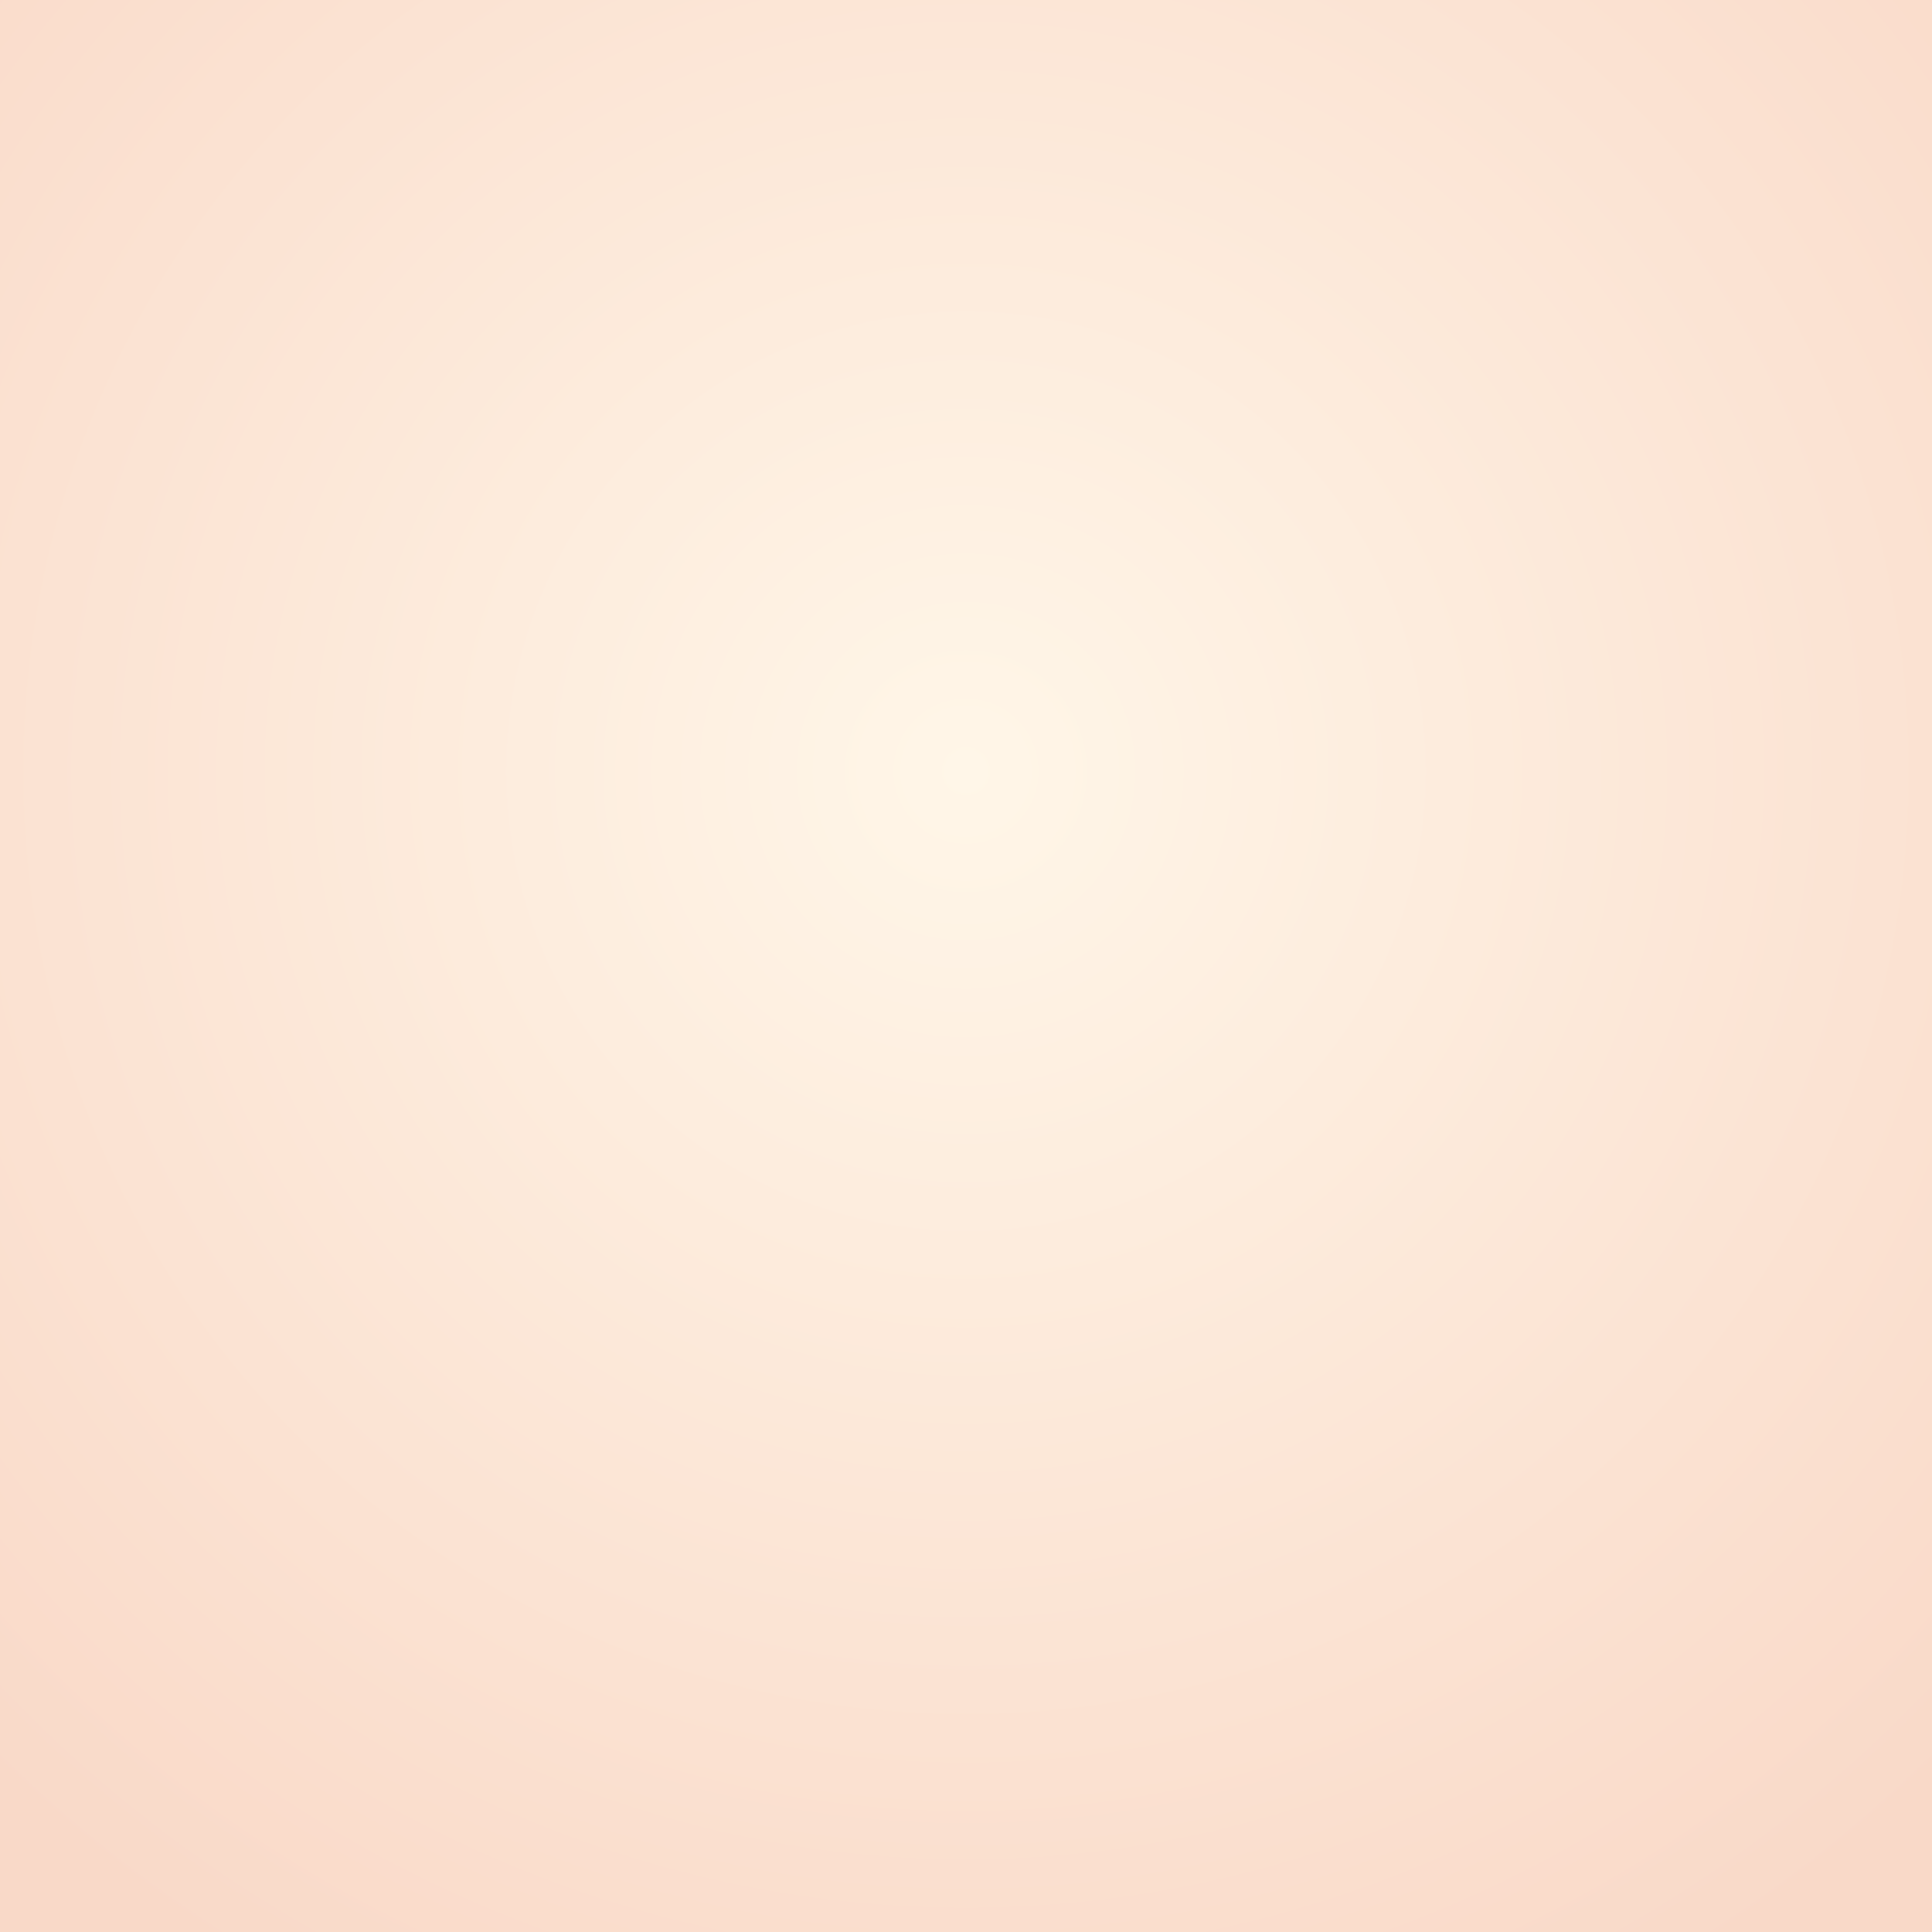
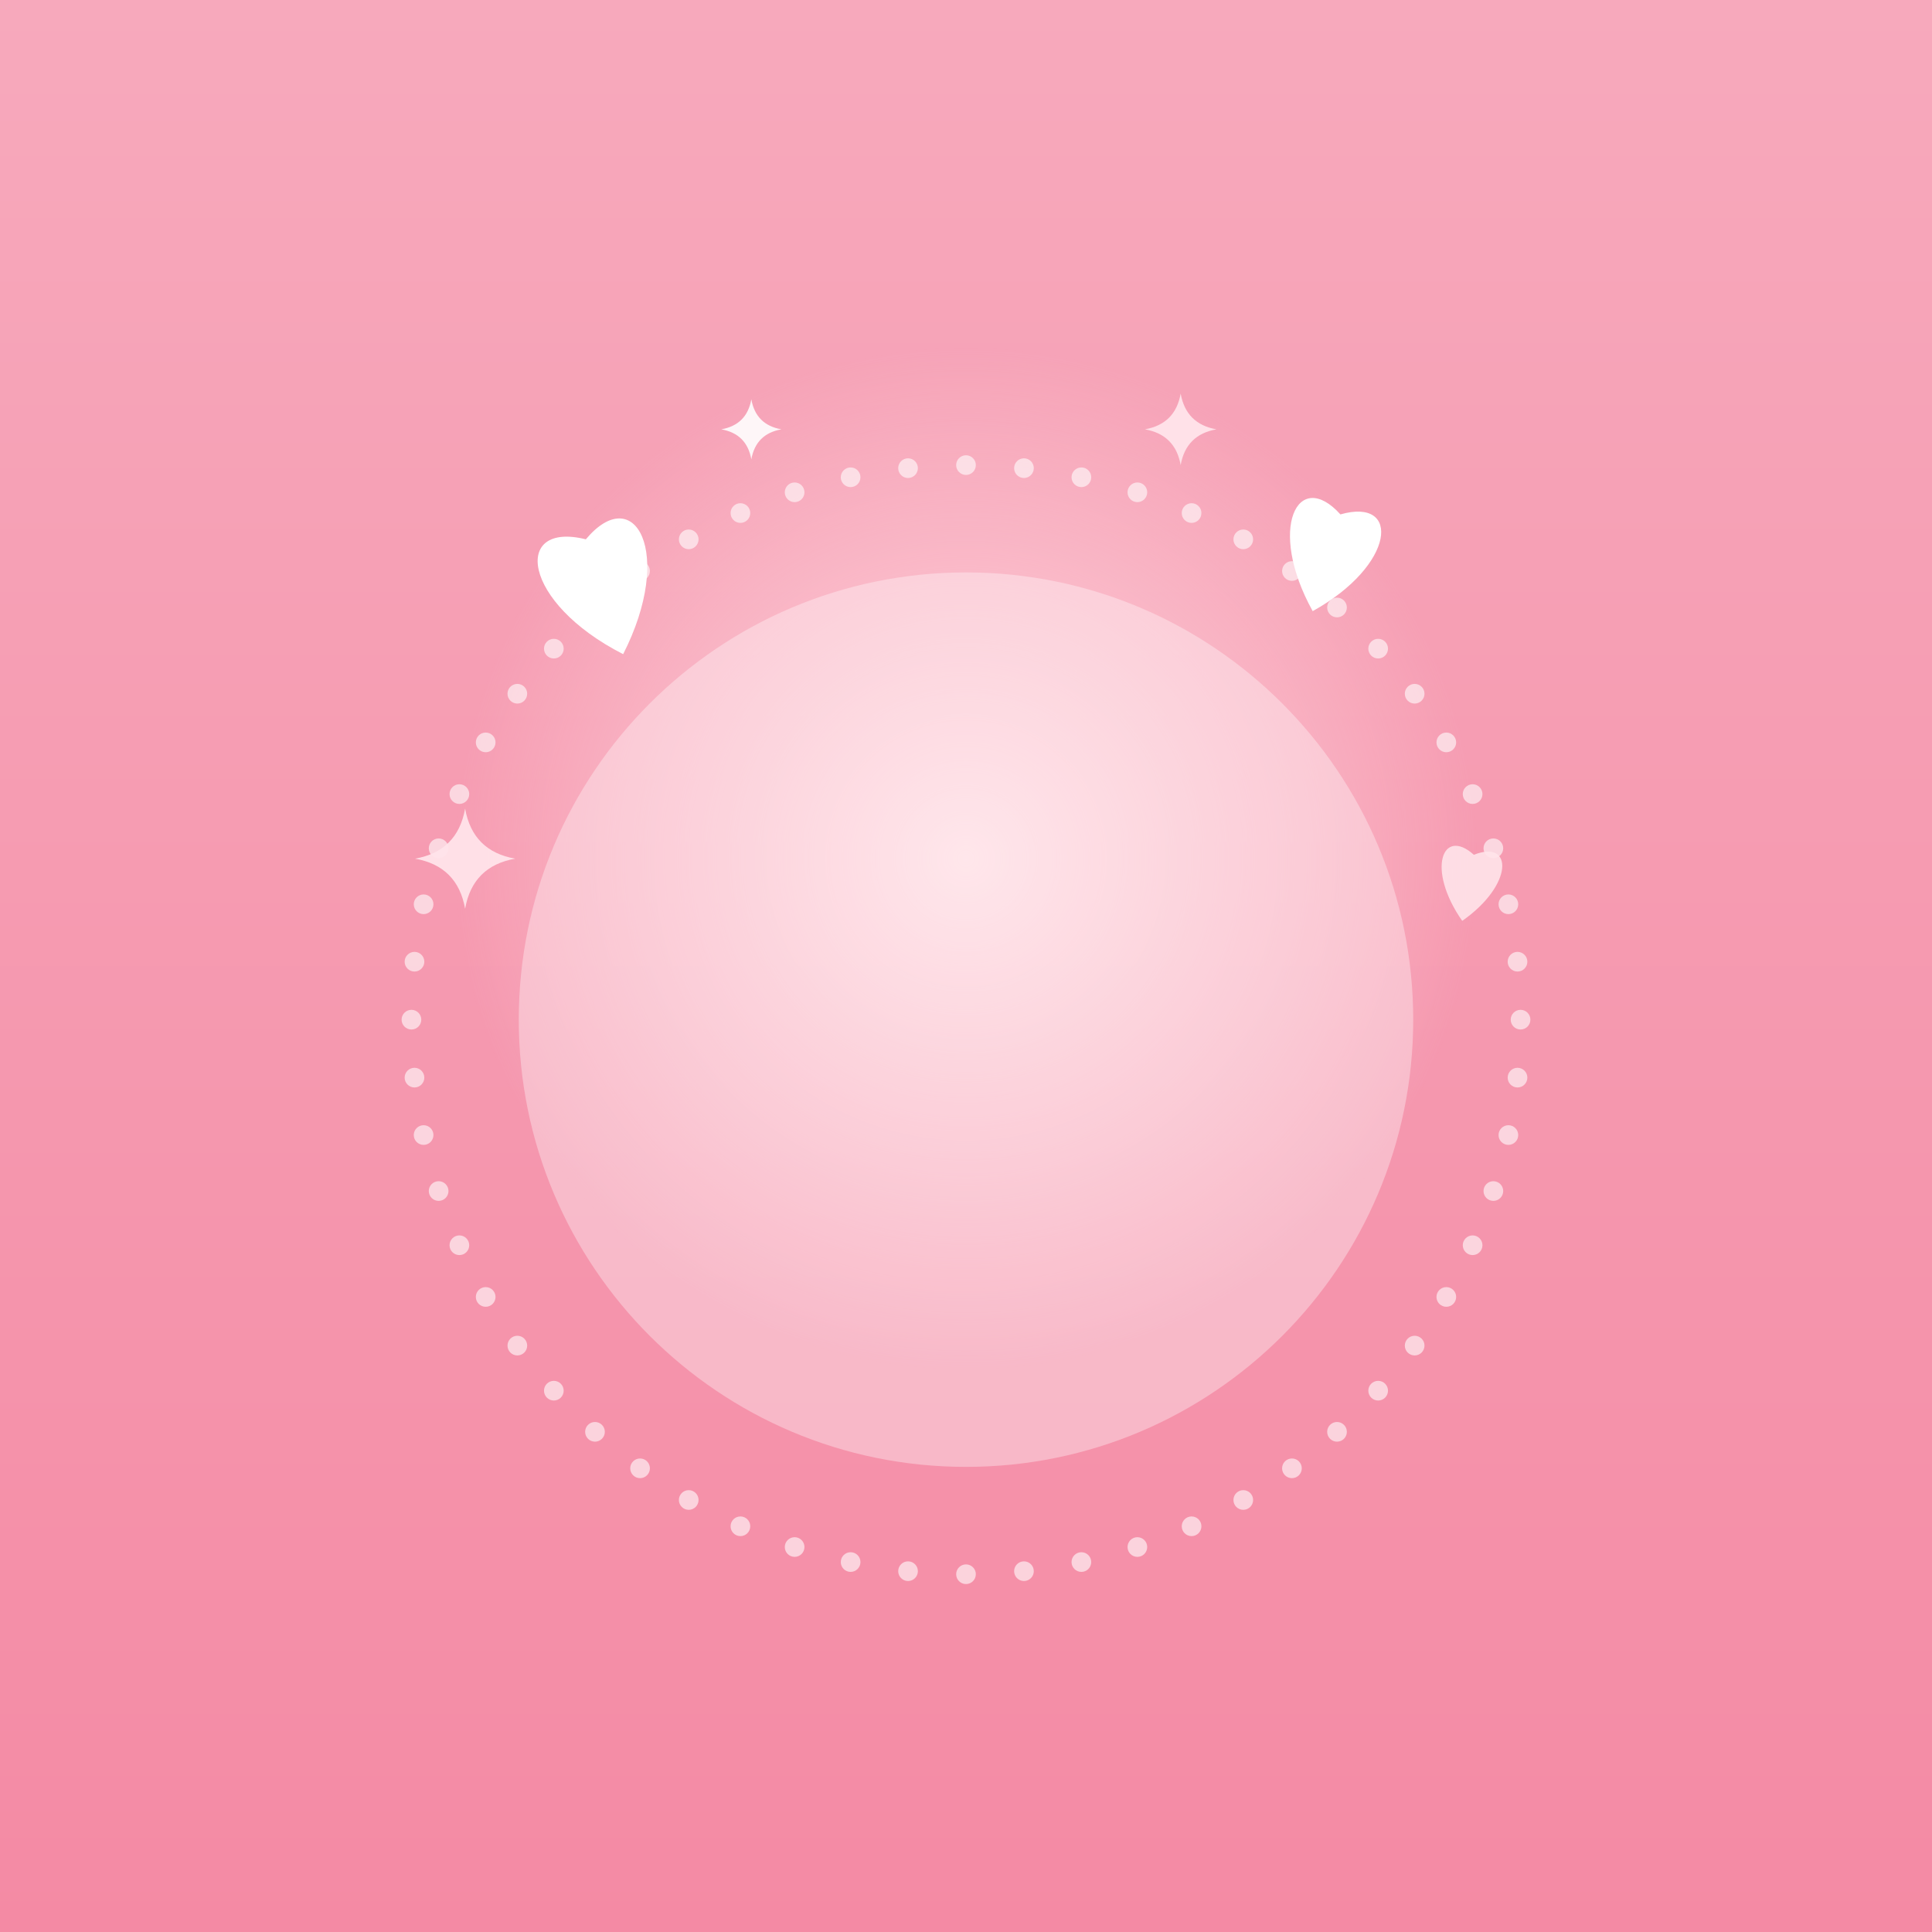
<svg xmlns="http://www.w3.org/2000/svg" viewBox="0 0 108 108" width="108" height="108">
  <defs>
-     <radialGradient id="g" cx="50%" cy="40%" r="72%">
-       <stop offset="0" stop-color="#FFF6E8" />
-       <stop offset="1" stop-color="#F9D9C8" />
+     <linearGradient id="b" x1="0" y1="0" x2="0" y2="108" gradientUnits="userSpaceOnUse">
+       <stop offset="0" stop-color="#F7A9BC" />
+       <stop offset="1" stop-color="#F48AA4" />
+     </linearGradient>
+     <radialGradient id="g" cx="54" cy="48" r="52" gradientUnits="userSpaceOnUse">
+       <stop offset="0" stop-color="#FFD9E0" />
+       <stop offset=".55" stop-color="#FFD9E0" stop-opacity="0" />
    </radialGradient>
  </defs>
+   <rect width="108" height="108" fill="url(#b)" />
  <rect width="108" height="108" fill="url(#g)" />
+   <circle cx="54" cy="57" r="25" fill="#FFFFFF" fill-opacity=".35" />
+   <circle cx="85.00" cy="57.00" r="0.55" fill="#FFFFFF" fill-opacity=".6" />
+   <circle cx="84.83" cy="60.24" r="0.55" fill="#FFFFFF" fill-opacity=".6" />
+   <circle cx="84.32" cy="63.45" r="0.55" fill="#FFFFFF" fill-opacity=".6" />
+   <circle cx="83.48" cy="66.58" r="0.55" fill="#FFFFFF" fill-opacity=".6" />
+   <circle cx="82.32" cy="69.61" r="0.55" fill="#FFFFFF" fill-opacity=".6" />
+   <circle cx="80.85" cy="72.50" r="0.55" fill="#FFFFFF" fill-opacity=".6" />
+   <circle cx="79.08" cy="75.22" r="0.55" fill="#FFFFFF" fill-opacity=".6" />
+   <circle cx="77.04" cy="77.74" r="0.55" fill="#FFFFFF" fill-opacity=".6" />
+   <circle cx="74.74" cy="80.04" r="0.55" fill="#FFFFFF" fill-opacity=".6" />
+   <circle cx="72.22" cy="82.08" r="0.55" fill="#FFFFFF" fill-opacity=".6" />
+   <circle cx="69.50" cy="83.85" r="0.55" fill="#FFFFFF" fill-opacity=".6" />
+   <circle cx="66.61" cy="85.32" r="0.55" fill="#FFFFFF" fill-opacity=".6" />
+   <circle cx="63.58" cy="86.48" r="0.55" fill="#FFFFFF" fill-opacity=".6" />
+   <circle cx="60.45" cy="87.32" r="0.55" fill="#FFFFFF" fill-opacity=".6" />
+   <circle cx="57.24" cy="87.83" r="0.55" fill="#FFFFFF" fill-opacity=".6" />
+   <circle cx="54.00" cy="88.00" r="0.55" fill="#FFFFFF" fill-opacity=".6" />
+   <circle cx="50.76" cy="87.83" r="0.55" fill="#FFFFFF" fill-opacity=".6" />
+   <circle cx="47.55" cy="87.32" r="0.55" fill="#FFFFFF" fill-opacity=".6" />
+   <circle cx="44.42" cy="86.48" r="0.55" fill="#FFFFFF" fill-opacity=".6" />
+   <circle cx="41.39" cy="85.32" r="0.55" fill="#FFFFFF" fill-opacity=".6" />
+   <circle cx="38.50" cy="83.85" r="0.55" fill="#FFFFFF" fill-opacity=".6" />
+   <circle cx="35.78" cy="82.08" r="0.55" fill="#FFFFFF" fill-opacity=".6" />
+   <circle cx="33.26" cy="80.04" r="0.55" fill="#FFFFFF" fill-opacity=".6" />
+   <circle cx="30.96" cy="77.74" r="0.55" fill="#FFFFFF" fill-opacity=".6" />
+   <circle cx="28.92" cy="75.22" r="0.55" fill="#FFFFFF" fill-opacity=".6" />
+   <circle cx="27.15" cy="72.50" r="0.55" fill="#FFFFFF" fill-opacity=".6" />
+   <circle cx="25.68" cy="69.61" r="0.55" fill="#FFFFFF" fill-opacity=".6" />
+   <circle cx="24.52" cy="66.58" r="0.55" fill="#FFFFFF" fill-opacity=".6" />
+   <circle cx="23.68" cy="63.45" r="0.55" fill="#FFFFFF" fill-opacity=".6" />
+   <circle cx="23.17" cy="60.24" r="0.55" fill="#FFFFFF" fill-opacity=".6" />
+   <circle cx="23.00" cy="57.00" r="0.55" fill="#FFFFFF" fill-opacity=".6" />
+   <circle cx="23.17" cy="53.76" r="0.55" fill="#FFFFFF" fill-opacity=".6" />
+   <circle cx="23.68" cy="50.55" r="0.55" fill="#FFFFFF" fill-opacity=".6" />
+   <circle cx="24.52" cy="47.42" r="0.55" fill="#FFFFFF" fill-opacity=".6" />
+   <circle cx="25.68" cy="44.39" r="0.55" fill="#FFFFFF" fill-opacity=".6" />
+   <circle cx="27.15" cy="41.50" r="0.55" fill="#FFFFFF" fill-opacity=".6" />
+   <circle cx="28.92" cy="38.78" r="0.55" fill="#FFFFFF" fill-opacity=".6" />
+   <circle cx="30.96" cy="36.26" r="0.55" fill="#FFFFFF" fill-opacity=".6" />
+   <circle cx="33.26" cy="33.96" r="0.55" fill="#FFFFFF" fill-opacity=".6" />
+   <circle cx="35.78" cy="31.92" r="0.55" fill="#FFFFFF" fill-opacity=".6" />
+   <circle cx="38.50" cy="30.15" r="0.55" fill="#FFFFFF" fill-opacity=".6" />
+   <circle cx="41.39" cy="28.68" r="0.55" fill="#FFFFFF" fill-opacity=".6" />
+   <circle cx="44.42" cy="27.52" r="0.55" fill="#FFFFFF" fill-opacity=".6" />
+   <circle cx="47.55" cy="26.68" r="0.55" fill="#FFFFFF" fill-opacity=".6" />
+   <circle cx="50.76" cy="26.17" r="0.55" fill="#FFFFFF" fill-opacity=".6" />
+   <circle cx="54.00" cy="26.00" r="0.55" fill="#FFFFFF" fill-opacity=".6" />
+   <circle cx="57.24" cy="26.17" r="0.55" fill="#FFFFFF" fill-opacity=".6" />
+   <circle cx="60.45" cy="26.68" r="0.55" fill="#FFFFFF" fill-opacity=".6" />
+   <circle cx="63.58" cy="27.52" r="0.55" fill="#FFFFFF" fill-opacity=".6" />
+   <circle cx="66.61" cy="28.68" r="0.55" fill="#FFFFFF" fill-opacity=".6" />
+   <circle cx="69.50" cy="30.15" r="0.55" fill="#FFFFFF" fill-opacity=".6" />
+   <circle cx="72.22" cy="31.92" r="0.55" fill="#FFFFFF" fill-opacity=".6" />
+   <circle cx="74.74" cy="33.96" r="0.55" fill="#FFFFFF" fill-opacity=".6" />
+   <circle cx="77.04" cy="36.26" r="0.55" fill="#FFFFFF" fill-opacity=".6" />
+   <circle cx="79.08" cy="38.78" r="0.55" fill="#FFFFFF" fill-opacity=".6" />
+   <circle cx="80.85" cy="41.50" r="0.55" fill="#FFFFFF" fill-opacity=".6" />
+   <circle cx="82.32" cy="44.39" r="0.55" fill="#FFFFFF" fill-opacity=".6" />
+   <circle cx="83.48" cy="47.42" r="0.55" fill="#FFFFFF" fill-opacity=".6" />
+   <circle cx="84.32" cy="50.55" r="0.55" fill="#FFFFFF" fill-opacity=".6" />
+   <circle cx="84.83" cy="53.76" r="0.55" fill="#FFFFFF" fill-opacity=".6" />
+   <path transform="translate(34 34) rotate(-18) scale(0.9)" d="M0 3 C-5 -2 -4 -7 0 -4.5 C4 -7 5 -2 0 3 Z" fill="#FFFFFF" fill-opacity="1" />
+   <path transform="translate(74 32) rotate(16) scale(0.75)" d="M0 3 C-5 -2 -4 -7 0 -4.5 C4 -7 5 -2 0 3 Z" fill="#FFFFFF" fill-opacity="1" />
+   <path transform="translate(82 50) rotate(10) scale(0.5)" d="M0 3 C-5 -2 -4 -7 0 -4.5 C4 -7 5 -2 0 3 Z" fill="#FFE4EA" fill-opacity="0.9" />
+   <path transform="translate(26 48) scale(0.7)" d="M0 -4 Q0.6 -0.6 4 0 Q0.6 0.6 0 4 Q-0.6 0.6 -4 0 Q-0.6 -0.6 0 -4 Z" fill="#FFE4EA" fill-opacity="0.95" />
+   <path transform="translate(66 24) scale(0.5)" d="M0 -4 Q0.6 -0.6 4 0 Q0.6 0.6 0 4 Q-0.6 0.6 -4 0 Q-0.6 -0.6 0 -4 Z" fill="#FFE4EA" fill-opacity="0.95" />
+   <path transform="translate(42 24) scale(0.42)" d="M0 -4 Q0.6 -0.6 4 0 Q0.6 0.6 0 4 Q-0.6 0.6 -4 0 Q-0.6 -0.6 0 -4 Z" fill="#FFFFFF" fill-opacity="0.9" />
</svg>
